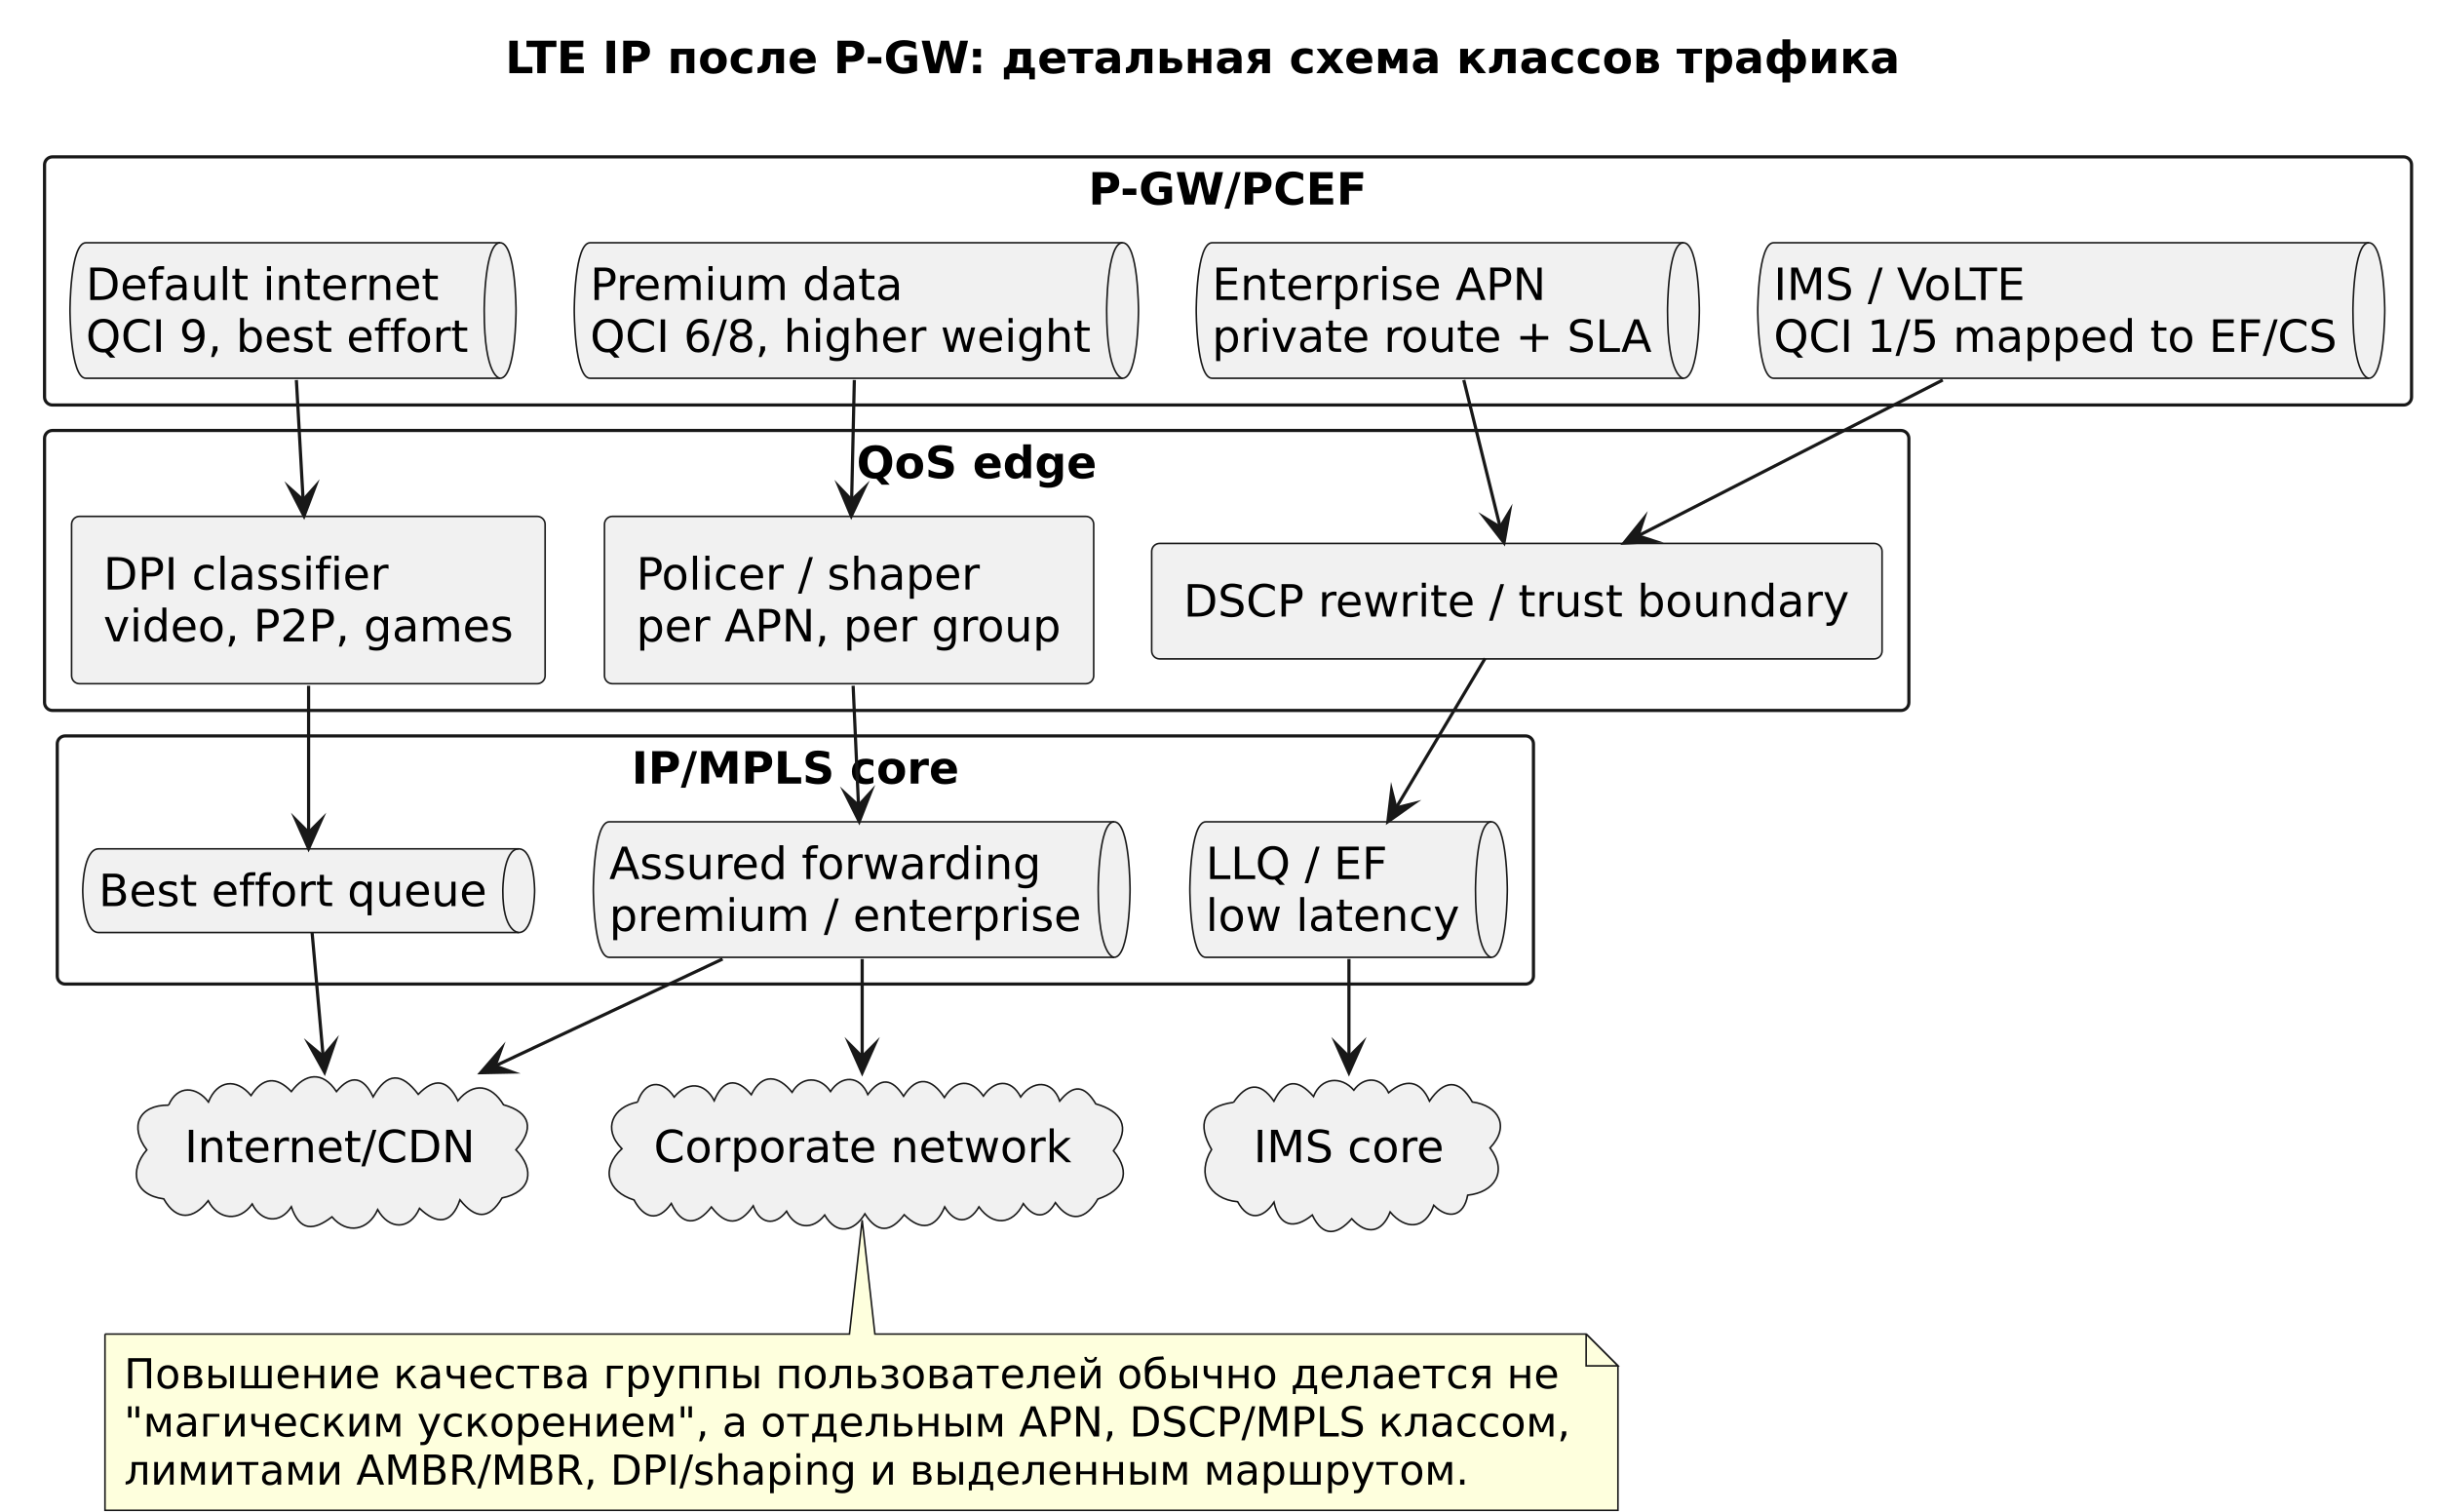
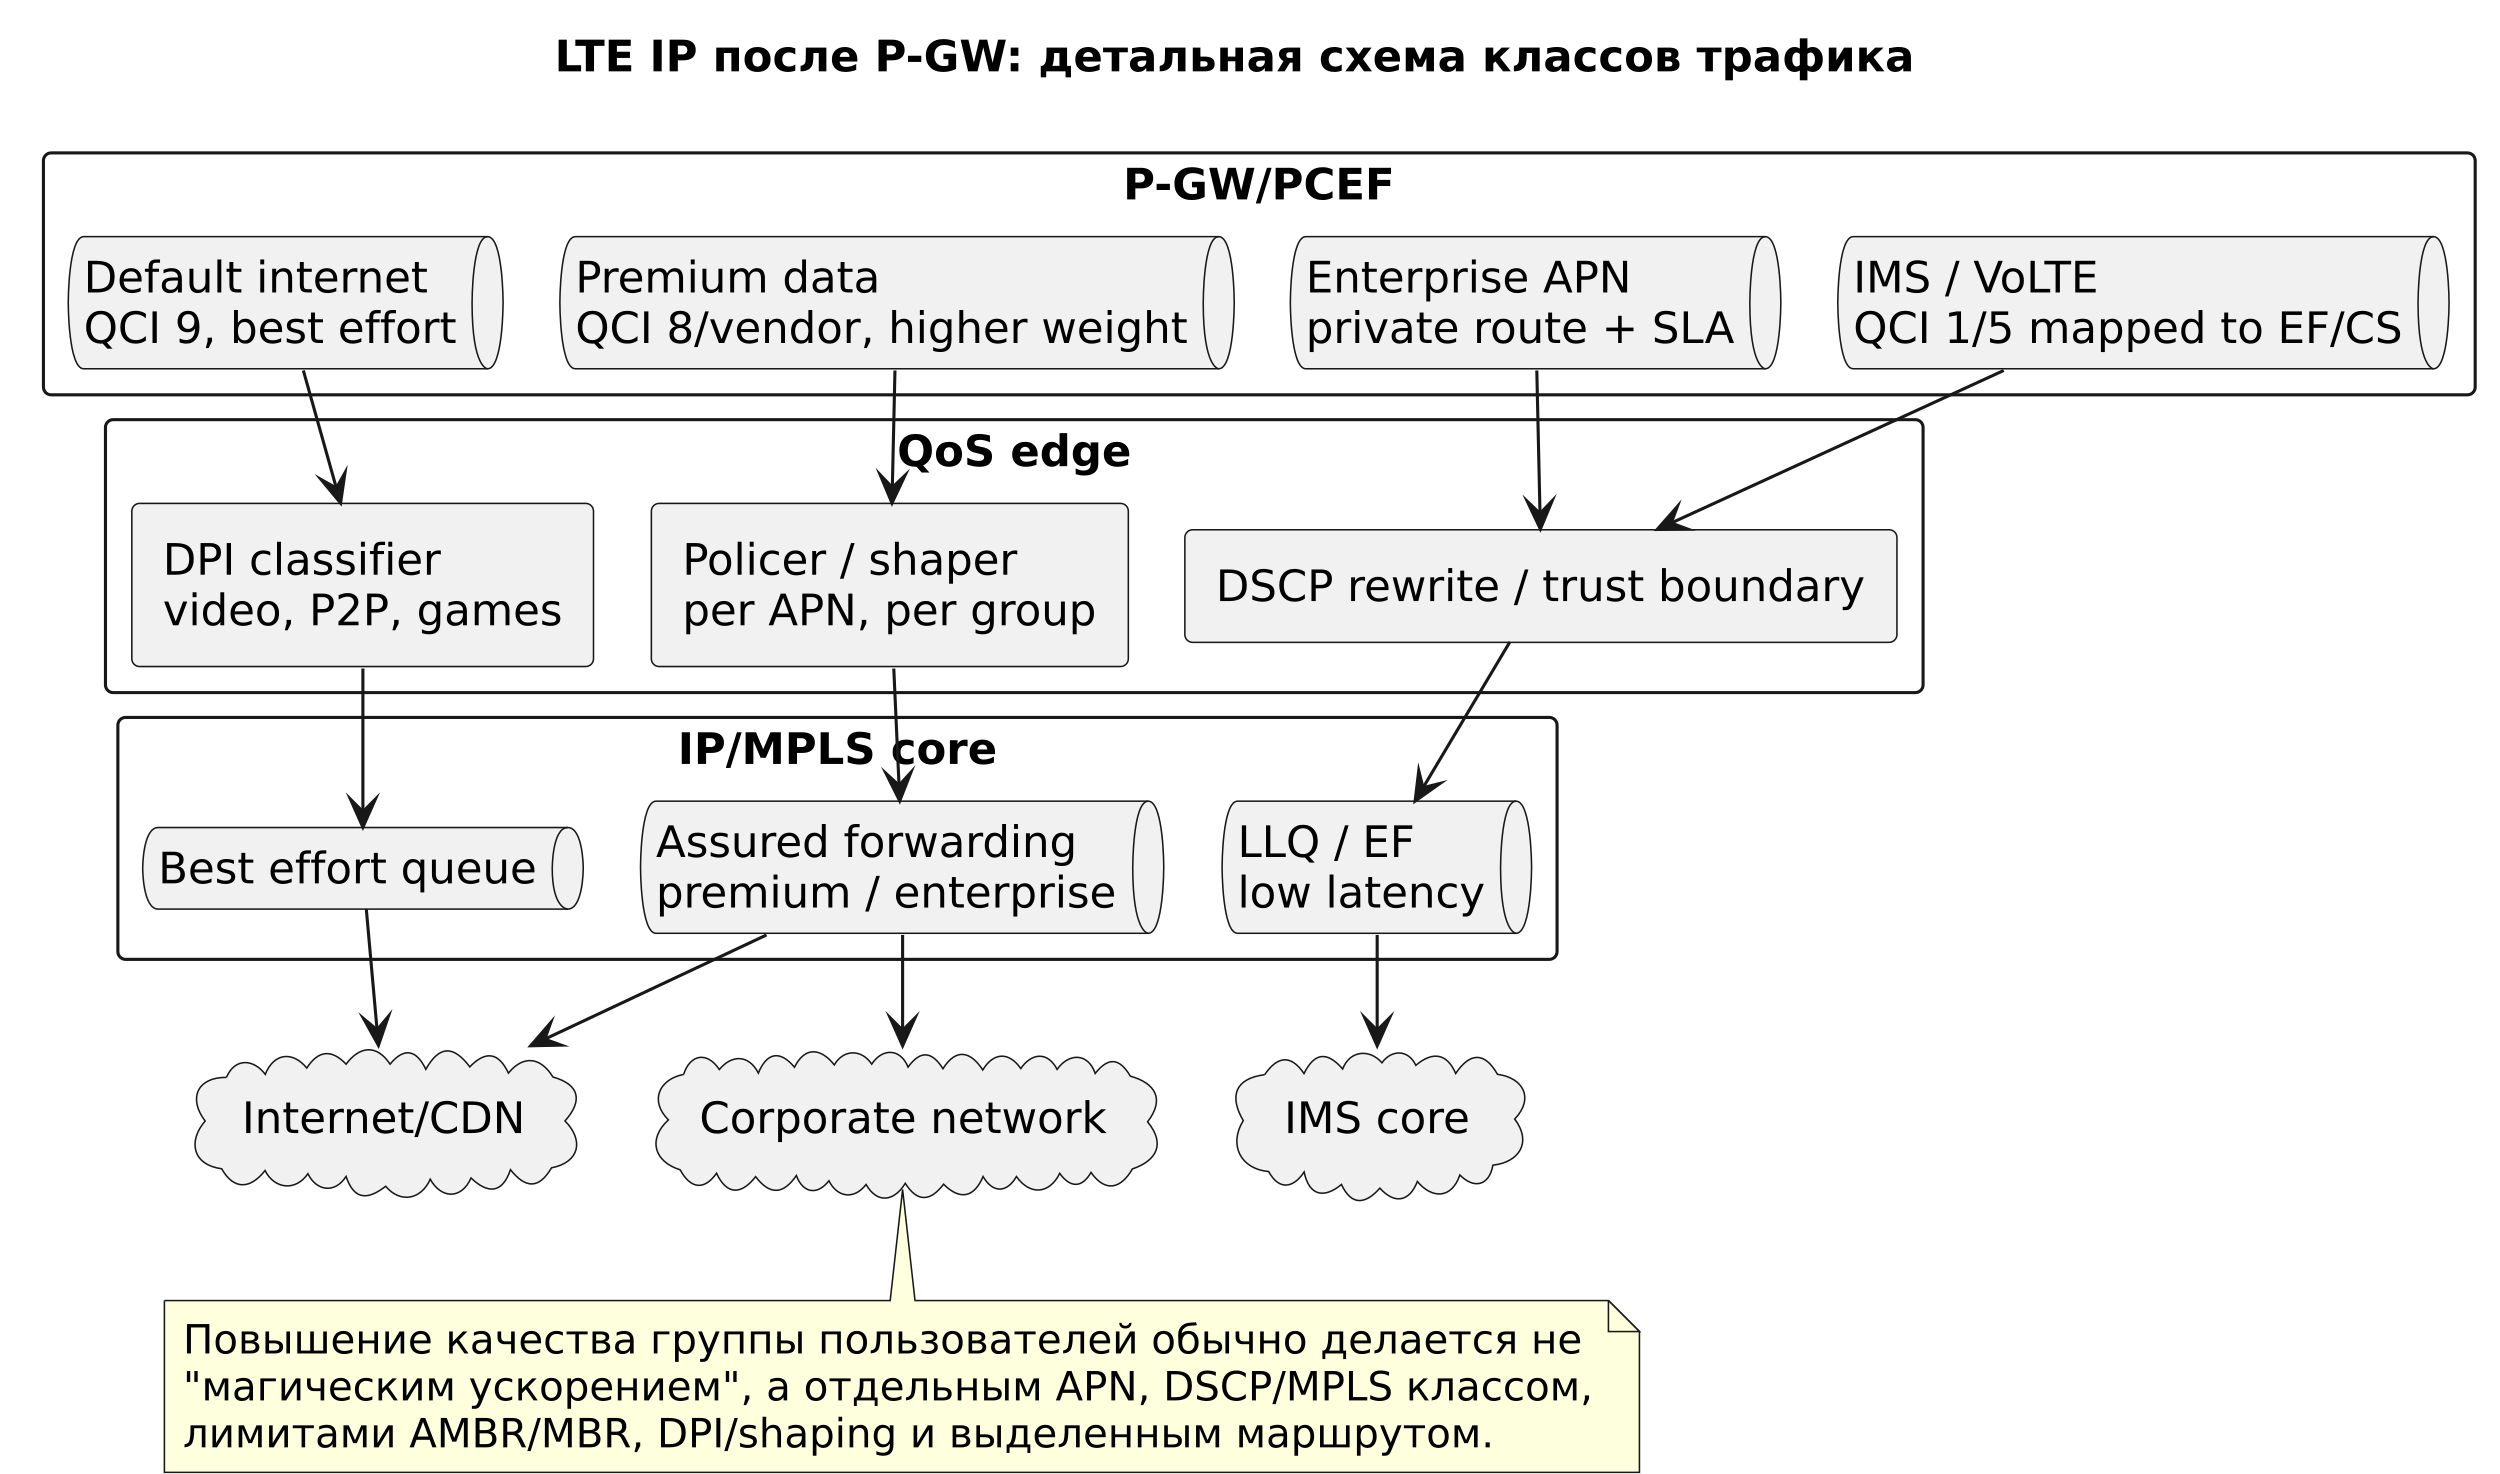
- <svg xmlns="http://www.w3.org/2000/svg" contentStyleType="text/css" data-diagram-type="DESCRIPTION" height="475px" preserveAspectRatio="none" style="width:766px;height:475px;background:#FFFFFF;" version="1.1" viewBox="0 0 766 475" width="766px" zoomAndPan="magnify">
+ <svg xmlns="http://www.w3.org/2000/svg" contentStyleType="text/css" data-diagram-type="DESCRIPTION" height="475px" preserveAspectRatio="none" style="width:806px;height:475px;background:#FFFFFF;" version="1.1" viewBox="0 0 806 475" width="806px" zoomAndPan="magnify">
  <defs />
  <g>
    <g class="title" data-source-line="5">
-       <text fill="#000000" font-family="DejaVu Sans" font-size="14" font-weight="700" lengthAdjust="spacing" textLength="441.369" x="158.815" y="22.995">LTE IP после P-GW: детальная схема классов трафика</text>
+       <text fill="#000000" font-family="DejaVu Sans" font-size="14" font-weight="700" lengthAdjust="spacing" textLength="441.369" x="178.815" y="22.995">LTE IP после P-GW: детальная схема классов трафика</text>
    </g>
    <g class="cluster" data-qualified-name="PGW" data-source-line="7" id="ent0001">
-       <rect fill="none" height="78" rx="2.5" ry="2.5" style="stroke:#181818;stroke-width:1;" width="744" x="14" y="49.297" />
-       <text fill="#000000" font-family="DejaVu Sans" font-size="14" font-weight="700" lengthAdjust="spacing" textLength="87.78" x="342.11" y="64.292">P-GW/PCEF</text>
+       <rect fill="none" height="78" rx="2.5" ry="2.5" style="stroke:#181818;stroke-width:1;" width="784" x="14" y="49.297" />
+       <text fill="#000000" font-family="DejaVu Sans" font-size="14" font-weight="700" lengthAdjust="spacing" textLength="87.78" x="362.11" y="64.292">P-GW/PCEF</text>
    </g>
    <g class="cluster" data-qualified-name="EDGE" data-source-line="13" id="ent0006">
-       <rect fill="none" height="88" rx="2.5" ry="2.5" style="stroke:#181818;stroke-width:1;" width="586" x="14" y="135.297" />
-       <text fill="#000000" font-family="DejaVu Sans" font-size="14" font-weight="700" lengthAdjust="spacing" textLength="75.51" x="269.245" y="150.292">QoS edge</text>
+       <rect fill="none" height="88" rx="2.5" ry="2.5" style="stroke:#181818;stroke-width:1;" width="586" x="34" y="135.297" />
+       <text fill="#000000" font-family="DejaVu Sans" font-size="14" font-weight="700" lengthAdjust="spacing" textLength="75.51" x="289.245" y="150.292">QoS edge</text>
    </g>
    <g class="cluster" data-qualified-name="CORE" data-source-line="18" id="ent0010">
-       <rect fill="none" height="78" rx="2.5" ry="2.5" style="stroke:#181818;stroke-width:1;" width="464" x="18" y="231.297" />
-       <text fill="#000000" font-family="DejaVu Sans" font-size="14" font-weight="700" lengthAdjust="spacing" textLength="102.97" x="198.515" y="246.292">IP/MPLS core</text>
+       <rect fill="none" height="78" rx="2.5" ry="2.5" style="stroke:#181818;stroke-width:1;" width="464" x="38" y="231.297" />
+       <text fill="#000000" font-family="DejaVu Sans" font-size="14" font-weight="700" lengthAdjust="spacing" textLength="102.97" x="218.515" y="246.292">IP/MPLS core</text>
    </g>
    <g class="entity" data-qualified-name="IMSCORE" data-source-line="23" id="ent0014">
-       <path d="M387.729,346.469 C391.76,340.614 396.029,339.707 400.416,346.101 C403.876,339.165 407.917,338.963 412.868,344.627 C415.179,338.609 421.567,338.062 425.541,342.637 C428.646,338.297 434.065,338.315 436.465,343.449 C441.671,339.033 446.399,339.313 449.317,346.077 C453.823,339.408 458.568,338.884 462.784,346.354 C471.065,347.455 474.765,354.027 468.344,360.791 C474.053,368.337 469.7,374.759 461.324,375.652 C460.093,382.331 455.259,383.446 450.664,378.826 C447.979,386.614 441.7,386.56 436.955,380.932 C434.37,387.553 429.551,388.295 424.878,383.059 C420.365,388.147 415.835,389.037 412.484,381.883 C406.756,386.591 402.05,385.49 400.446,377.859 C396.951,383.141 392.364,383.852 389.017,377.712 C379.894,376.898 376.039,369.042 380.821,361.289 C376.251,353.39 378.097,347.748 387.729,346.469" fill="#F1F1F1" style="stroke:#181818;stroke-width:0.5;" />
-       <text fill="#000000" font-family="DejaVu Sans" font-size="14" lengthAdjust="spacing" textLength="60.177" x="394" y="365.292">IMS core</text>
+       <path d="M407.729,346.469 C411.76,340.614 416.029,339.707 420.416,346.101 C423.876,339.165 427.917,338.963 432.868,344.627 C435.179,338.609 441.567,338.062 445.541,342.637 C448.646,338.297 454.065,338.315 456.465,343.449 C461.671,339.033 466.399,339.313 469.317,346.077 C473.823,339.408 478.568,338.884 482.784,346.354 C491.065,347.455 494.765,354.027 488.344,360.791 C494.053,368.337 489.7,374.759 481.324,375.652 C480.093,382.331 475.259,383.446 470.664,378.826 C467.979,386.614 461.7,386.56 456.955,380.932 C454.37,387.553 449.551,388.295 444.878,383.059 C440.365,388.147 435.835,389.037 432.484,381.883 C426.756,386.591 422.05,385.49 420.446,377.859 C416.951,383.141 412.364,383.852 409.017,377.712 C399.894,376.898 396.039,369.042 400.821,361.289 C396.251,353.39 398.097,347.748 407.729,346.469" fill="#F1F1F1" style="stroke:#181818;stroke-width:0.5;" />
+       <text fill="#000000" font-family="DejaVu Sans" font-size="14" lengthAdjust="spacing" textLength="60.177" x="414" y="365.292">IMS core</text>
    </g>
    <g class="entity" data-qualified-name="INTERNET" data-source-line="24" id="ent0015">
-       <path d="M53,347.345 C55.792,340.856 61.829,341.457 65.518,346.36 C68.267,339.509 74.27,338.727 78.908,344.328 C82.59,338.639 86.844,338.119 91.574,343.082 C95.925,337.287 101.403,336.527 105.757,343.077 C110.402,337.45 114.333,338.555 117.277,344.737 C121.714,336.926 126.212,337.005 131.469,343.948 C136.607,338.647 140.723,339.229 143.92,345.957 C148.849,339.943 154.435,340.928 158.268,347.233 C166.987,349.654 167.89,354.989 162.16,361.384 C168.282,367.611 166.978,374.684 157.81,376.516 C153.646,383.597 149.337,383.064 144.579,377.119 C141.914,384.943 137.26,384.921 131.871,379.792 C128.749,386.81 122.243,386.529 118.709,380.199 C115.81,386.723 109.161,388.127 104.339,382.466 C98.66,386.835 94.23,387.115 91.57,379.302 C87.989,384.902 82.044,384.057 79.272,378.418 C75.29,384.143 68.553,383.421 65.441,377.395 C60.852,383.252 55.513,383.926 51.466,376.812 C41.974,375.556 40.584,367.872 46.134,361.41 C40.608,354.168 43.524,347.264 53,347.345" fill="#F1F1F1" style="stroke:#181818;stroke-width:0.5;" />
-       <text fill="#000000" font-family="DejaVu Sans" font-size="14" lengthAdjust="spacing" textLength="91.581" x="58" y="365.292">Internet/CDN</text>
+       <path d="M73,347.345 C75.792,340.856 81.829,341.457 85.518,346.36 C88.267,339.509 94.27,338.727 98.908,344.328 C102.59,338.639 106.844,338.119 111.574,343.082 C115.925,337.287 121.403,336.527 125.757,343.077 C130.402,337.45 134.333,338.555 137.277,344.737 C141.714,336.926 146.212,337.005 151.469,343.948 C156.607,338.647 160.723,339.229 163.92,345.957 C168.849,339.943 174.435,340.928 178.268,347.233 C186.987,349.654 187.89,354.989 182.16,361.384 C188.282,367.611 186.978,374.684 177.81,376.516 C173.646,383.597 169.337,383.064 164.579,377.119 C161.914,384.943 157.26,384.921 151.871,379.792 C148.749,386.81 142.243,386.529 138.709,380.199 C135.81,386.723 129.161,388.127 124.339,382.466 C118.66,386.835 114.23,387.115 111.57,379.302 C107.989,384.902 102.044,384.057 99.272,378.418 C95.29,384.143 88.553,383.421 85.441,377.395 C80.852,383.252 75.513,383.926 71.466,376.812 C61.974,375.556 60.584,367.872 66.134,361.41 C60.608,354.168 63.524,347.264 73,347.345" fill="#F1F1F1" style="stroke:#181818;stroke-width:0.5;" />
+       <text fill="#000000" font-family="DejaVu Sans" font-size="14" lengthAdjust="spacing" textLength="91.581" x="78" y="365.292">Internet/CDN</text>
    </g>
    <g class="entity" data-qualified-name="VPN" data-source-line="25" id="ent0016">
-       <path d="M200.396,346.391 C202.566,339.74 208.026,338.987 211.916,344.801 C215.968,339.917 221.43,339.988 224.494,345.947 C227.21,339.324 231.445,338.445 236.143,344.061 C239.623,337.106 244.773,338.022 248.971,343.309 C252.004,338.15 257.809,338.242 261.047,343.061 C264.46,337.848 270.278,337.909 272.77,344.014 C276.836,338.43 280.462,338.967 284.009,344.538 C288.303,337.744 292.954,338.986 296.842,344.946 C300.302,339.253 305.233,338.962 309.106,344.495 C312.485,339.527 317.692,338.8 320.817,344.767 C324.485,339.546 330.702,339.22 333.097,346.063 C337.477,340.62 340.932,341.116 344.429,346.95 C352.438,349.195 355.651,354.286 349.98,361.685 C355.846,368.775 352.952,374.206 345.082,376.864 C341.454,383.177 336.469,384.671 331.736,378 C328.751,383.237 324.944,382.891 321.659,378.307 C318.284,385.084 312.023,385.432 307.705,379.329 C304.541,384.719 300.109,384.702 296.941,379.333 C294.042,386.197 289.453,387.025 284.212,381.799 C279.969,387.371 275.83,387.743 271.855,381.518 C268.432,387.162 262.999,388.377 259.217,381.893 C255.396,386.814 250.019,386.195 247.238,380.698 C243.449,385.56 238.849,384.639 236.753,379.007 C232.475,385.204 228.212,385.377 223.608,379.358 C219.112,385.182 214.373,385.49 211.01,378.264 C206.777,384.241 202.405,382.928 199.289,377.15 C190.842,374.511 188.747,367.275 195.485,361.048 C189.274,354.83 192.577,347.909 200.396,346.391" fill="#F1F1F1" style="stroke:#181818;stroke-width:0.5;" />
-       <text fill="#000000" font-family="DejaVu Sans" font-size="14" lengthAdjust="spacing" textLength="131.291" x="205.5" y="365.292">Corporate network</text>
+       <path d="M220.396,346.391 C222.566,339.74 228.026,338.987 231.916,344.801 C235.968,339.917 241.43,339.988 244.494,345.947 C247.21,339.324 251.445,338.445 256.143,344.061 C259.623,337.106 264.773,338.022 268.971,343.309 C272.004,338.15 277.809,338.242 281.047,343.061 C284.46,337.848 290.278,337.909 292.77,344.014 C296.836,338.43 300.462,338.967 304.009,344.538 C308.303,337.744 312.954,338.986 316.842,344.946 C320.302,339.253 325.233,338.962 329.106,344.495 C332.485,339.527 337.692,338.8 340.817,344.767 C344.485,339.546 350.702,339.22 353.097,346.063 C357.477,340.62 360.932,341.116 364.429,346.95 C372.438,349.195 375.651,354.286 369.98,361.685 C375.846,368.775 372.952,374.206 365.082,376.864 C361.454,383.177 356.469,384.671 351.736,378 C348.751,383.237 344.944,382.891 341.659,378.307 C338.284,385.084 332.023,385.432 327.705,379.329 C324.541,384.719 320.109,384.702 316.941,379.333 C314.042,386.197 309.453,387.025 304.212,381.799 C299.969,387.371 295.83,387.743 291.855,381.518 C288.432,387.162 282.999,388.377 279.217,381.893 C275.396,386.814 270.019,386.195 267.238,380.698 C263.449,385.56 258.849,384.639 256.753,379.007 C252.475,385.204 248.212,385.377 243.608,379.358 C239.112,385.182 234.373,385.49 231.01,378.264 C226.777,384.241 222.405,382.928 219.289,377.15 C210.842,374.511 208.747,367.275 215.485,361.048 C209.274,354.83 212.577,347.909 220.396,346.391" fill="#F1F1F1" style="stroke:#181818;stroke-width:0.5;" />
+       <text fill="#000000" font-family="DejaVu Sans" font-size="14" lengthAdjust="spacing" textLength="131.291" x="225.5" y="365.292">Corporate network</text>
    </g>
    <g class="entity" data-qualified-name="GMN28" data-source-line="40" id="ent0029">
-       <path d="M33,419.297 L33,474.695 A0,0 0 0 0 33,474.695 L508.556,474.695 A0,0 0 0 0 508.556,474.695 L508.556,429.297 L498.556,419.297 L275,419.297 L271,383.498 L267,419.297 L33,419.297 A0,0 0 0 0 33,419.297" fill="#FEFFDD" style="stroke:#181818;stroke-width:0.5;" />
-       <path d="M498.556,419.297 L498.556,429.297 L508.556,429.297 L498.556,419.297" fill="#FEFFDD" style="stroke:#181818;stroke-width:0.5;" />
-       <text fill="#000000" font-family="DejaVu Sans" font-size="13" lengthAdjust="spacing" textLength="451.084" x="39" y="436.364">Повышение качества группы пользователей обычно делается не</text>
-       <text fill="#000000" font-family="DejaVu Sans" font-size="13" lengthAdjust="spacing" textLength="454.556" x="39" y="451.497">"магическим ускорением", а отдельным APN, DSCP/MPLS классом,</text>
-       <text fill="#000000" font-family="DejaVu Sans" font-size="13" lengthAdjust="spacing" textLength="422.678" x="39" y="466.629">лимитами AMBR/MBR, DPI/shaping и выделенным маршрутом.</text>
+       <path d="M53,419.297 L53,474.695 A0,0 0 0 0 53,474.695 L528.556,474.695 A0,0 0 0 0 528.556,474.695 L528.556,429.297 L518.556,419.297 L295,419.297 L291,383.498 L287,419.297 L53,419.297 A0,0 0 0 0 53,419.297" fill="#FEFFDD" style="stroke:#181818;stroke-width:0.5;" />
+       <path d="M518.556,419.297 L518.556,429.297 L528.556,429.297 L518.556,419.297" fill="#FEFFDD" style="stroke:#181818;stroke-width:0.5;" />
+       <text fill="#000000" font-family="DejaVu Sans" font-size="13" lengthAdjust="spacing" textLength="451.084" x="59" y="436.364">Повышение качества группы пользователей обычно делается не</text>
+       <text fill="#000000" font-family="DejaVu Sans" font-size="13" lengthAdjust="spacing" textLength="454.556" x="59" y="451.497">"магическим ускорением", а отдельным APN, DSCP/MPLS классом,</text>
+       <text fill="#000000" font-family="DejaVu Sans" font-size="13" lengthAdjust="spacing" textLength="422.678" x="59" y="466.629">лимитами AMBR/MBR, DPI/shaping и выделенным маршрутом.</text>
    </g>
    <g class="entity" data-qualified-name="PGW.IMS" data-source-line="8" id="ent0002">
-       <path d="M557.5,76.297 L744.578,76.297 C749.578,76.297 749.578,97.594 749.578,97.594 C749.578,97.594 749.578,118.891 744.578,118.891 L557.5,118.891 C552.5,118.891 552.5,97.594 552.5,97.594 C552.5,97.594 552.5,76.297 557.5,76.297" fill="#F1F1F1" style="stroke:#181818;stroke-width:0.5;" />
-       <path d="M744.578,76.297 C739.578,76.297 739.578,97.594 739.578,97.594 C739.578,118.891 744.578,118.891 744.578,118.891" fill="none" style="stroke:#181818;stroke-width:0.5;" />
-       <text fill="#000000" font-family="DejaVu Sans" font-size="14" lengthAdjust="spacing" textLength="82.052" x="557.5" y="94.292">IMS / VoLTE</text>
-       <text fill="#000000" font-family="DejaVu Sans" font-size="14" lengthAdjust="spacing" textLength="177.078" x="557.5" y="110.589">QCI 1/5 mapped to EF/CS</text>
+       <path d="M597.5,76.297 L784.578,76.297 C789.578,76.297 789.578,97.594 789.578,97.594 C789.578,97.594 789.578,118.891 784.578,118.891 L597.5,118.891 C592.5,118.891 592.5,97.594 592.5,97.594 C592.5,97.594 592.5,76.297 597.5,76.297" fill="#F1F1F1" style="stroke:#181818;stroke-width:0.5;" />
+       <path d="M784.578,76.297 C779.578,76.297 779.578,97.594 779.578,97.594 C779.578,118.891 784.578,118.891 784.578,118.891" fill="none" style="stroke:#181818;stroke-width:0.5;" />
+       <text fill="#000000" font-family="DejaVu Sans" font-size="14" lengthAdjust="spacing" textLength="82.052" x="597.5" y="94.292">IMS / VoLTE</text>
+       <text fill="#000000" font-family="DejaVu Sans" font-size="14" lengthAdjust="spacing" textLength="177.078" x="597.5" y="110.589">QCI 1/5 mapped to EF/CS</text>
    </g>
    <g class="entity" data-qualified-name="PGW.PREM" data-source-line="9" id="ent0003">
-       <path d="M185.5,76.297 L352.85,76.297 C357.85,76.297 357.85,97.594 357.85,97.594 C357.85,97.594 357.85,118.891 352.85,118.891 L185.5,118.891 C180.5,118.891 180.5,97.594 180.5,97.594 C180.5,97.594 180.5,76.297 185.5,76.297" fill="#F1F1F1" style="stroke:#181818;stroke-width:0.5;" />
-       <path d="M352.85,76.297 C347.85,76.297 347.85,97.594 347.85,97.594 C347.85,118.891 352.85,118.891 352.85,118.891" fill="none" style="stroke:#181818;stroke-width:0.5;" />
+       <path d="M185.5,76.297 L392.922,76.297 C397.922,76.297 397.922,97.594 397.922,97.594 C397.922,97.594 397.922,118.891 392.922,118.891 L185.5,118.891 C180.5,118.891 180.5,97.594 180.5,97.594 C180.5,97.594 180.5,76.297 185.5,76.297" fill="#F1F1F1" style="stroke:#181818;stroke-width:0.5;" />
+       <path d="M392.922,76.297 C387.922,76.297 387.922,97.594 387.922,97.594 C387.922,118.891 392.922,118.891 392.922,118.891" fill="none" style="stroke:#181818;stroke-width:0.5;" />
      <text fill="#000000" font-family="DejaVu Sans" font-size="14" lengthAdjust="spacing" textLength="98.834" x="185.5" y="94.292">Premium data</text>
-       <text fill="#000000" font-family="DejaVu Sans" font-size="14" lengthAdjust="spacing" textLength="157.35" x="185.5" y="110.589">QCI 6/8, higher weight</text>
+       <text fill="#000000" font-family="DejaVu Sans" font-size="14" lengthAdjust="spacing" textLength="197.422" x="185.5" y="110.589">QCI 8/vendor, higher weight</text>
    </g>
    <g class="entity" data-qualified-name="PGW.BE" data-source-line="10" id="ent0004">
      <path d="M27,76.297 L157.196,76.297 C162.196,76.297 162.196,97.594 162.196,97.594 C162.196,97.594 162.196,118.891 157.196,118.891 L27,118.891 C22,118.891 22,97.594 22,97.594 C22,97.594 22,76.297 27,76.297" fill="#F1F1F1" style="stroke:#181818;stroke-width:0.5;" />
      <path d="M157.196,76.297 C152.196,76.297 152.196,97.594 152.196,97.594 C152.196,118.891 157.196,118.891 157.196,118.891" fill="none" style="stroke:#181818;stroke-width:0.5;" />
      <text fill="#000000" font-family="DejaVu Sans" font-size="14" lengthAdjust="spacing" textLength="111.2" x="27" y="94.292">Default internet</text>
      <text fill="#000000" font-family="DejaVu Sans" font-size="14" lengthAdjust="spacing" textLength="120.196" x="27" y="110.589">QCI 9, best effort</text>
    </g>
    <g class="entity" data-qualified-name="PGW.CORP" data-source-line="11" id="ent0005">
-       <path d="M381,76.297 L529.141,76.297 C534.141,76.297 534.141,97.594 534.141,97.594 C534.141,97.594 534.141,118.891 529.141,118.891 L381,118.891 C376,118.891 376,97.594 376,97.594 C376,97.594 376,76.297 381,76.297" fill="#F1F1F1" style="stroke:#181818;stroke-width:0.5;" />
-       <path d="M529.141,76.297 C524.141,76.297 524.141,97.594 524.141,97.594 C524.141,118.891 529.141,118.891 529.141,118.891" fill="none" style="stroke:#181818;stroke-width:0.5;" />
-       <text fill="#000000" font-family="DejaVu Sans" font-size="14" lengthAdjust="spacing" textLength="104.959" x="381" y="94.292">Enterprise APN</text>
-       <text fill="#000000" font-family="DejaVu Sans" font-size="14" lengthAdjust="spacing" textLength="138.141" x="381" y="110.589">private route + SLA</text>
+       <path d="M421,76.297 L569.141,76.297 C574.141,76.297 574.141,97.594 574.141,97.594 C574.141,97.594 574.141,118.891 569.141,118.891 L421,118.891 C416,118.891 416,97.594 416,97.594 C416,97.594 416,76.297 421,76.297" fill="#F1F1F1" style="stroke:#181818;stroke-width:0.5;" />
+       <path d="M569.141,76.297 C564.141,76.297 564.141,97.594 564.141,97.594 C564.141,118.891 569.141,118.891 569.141,118.891" fill="none" style="stroke:#181818;stroke-width:0.5;" />
+       <text fill="#000000" font-family="DejaVu Sans" font-size="14" lengthAdjust="spacing" textLength="104.959" x="421" y="94.292">Enterprise APN</text>
+       <text fill="#000000" font-family="DejaVu Sans" font-size="14" lengthAdjust="spacing" textLength="138.141" x="421" y="110.589">private route + SLA</text>
    </g>
    <g class="entity" data-qualified-name="EDGE.DSCP" data-source-line="14" id="ent0007">
-       <rect fill="#F1F1F1" height="36.297" rx="2.5" ry="2.5" style="stroke:#181818;stroke-width:0.5;" width="229.576" x="362" y="170.797" />
-       <text fill="#000000" font-family="DejaVu Sans" font-size="14" lengthAdjust="spacing" textLength="209.576" x="372" y="193.792">DSCP rewrite / trust boundary</text>
+       <rect fill="#F1F1F1" height="36.297" rx="2.5" ry="2.5" style="stroke:#181818;stroke-width:0.5;" width="229.576" x="382" y="170.797" />
+       <text fill="#000000" font-family="DejaVu Sans" font-size="14" lengthAdjust="spacing" textLength="209.576" x="392" y="193.792">DSCP rewrite / trust boundary</text>
    </g>
    <g class="entity" data-qualified-name="EDGE.SHP" data-source-line="15" id="ent0008">
-       <rect fill="#F1F1F1" height="52.594" rx="2.5" ry="2.5" style="stroke:#181818;stroke-width:0.5;" width="153.773" x="190" y="162.297" />
-       <text fill="#000000" font-family="DejaVu Sans" font-size="14" lengthAdjust="spacing" textLength="108.473" x="200" y="185.292">Policer / shaper</text>
-       <text fill="#000000" font-family="DejaVu Sans" font-size="14" lengthAdjust="spacing" textLength="133.773" x="200" y="201.589">per APN, per group</text>
+       <rect fill="#F1F1F1" height="52.594" rx="2.5" ry="2.5" style="stroke:#181818;stroke-width:0.5;" width="153.773" x="210" y="162.297" />
+       <text fill="#000000" font-family="DejaVu Sans" font-size="14" lengthAdjust="spacing" textLength="108.473" x="220" y="185.292">Policer / shaper</text>
+       <text fill="#000000" font-family="DejaVu Sans" font-size="14" lengthAdjust="spacing" textLength="133.773" x="220" y="201.589">per APN, per group</text>
    </g>
    <g class="entity" data-qualified-name="EDGE.DPI" data-source-line="16" id="ent0009">
-       <rect fill="#F1F1F1" height="52.594" rx="2.5" ry="2.5" style="stroke:#181818;stroke-width:0.5;" width="148.844" x="22.5" y="162.297" />
-       <text fill="#000000" font-family="DejaVu Sans" font-size="14" lengthAdjust="spacing" textLength="89.633" x="32.5" y="185.292">DPI classifier</text>
-       <text fill="#000000" font-family="DejaVu Sans" font-size="14" lengthAdjust="spacing" textLength="128.844" x="32.5" y="201.589">video, P2P, games</text>
+       <rect fill="#F1F1F1" height="52.594" rx="2.5" ry="2.5" style="stroke:#181818;stroke-width:0.5;" width="148.844" x="42.5" y="162.297" />
+       <text fill="#000000" font-family="DejaVu Sans" font-size="14" lengthAdjust="spacing" textLength="89.633" x="52.5" y="185.292">DPI classifier</text>
+       <text fill="#000000" font-family="DejaVu Sans" font-size="14" lengthAdjust="spacing" textLength="128.844" x="52.5" y="201.589">video, P2P, games</text>
    </g>
    <g class="entity" data-qualified-name="CORE.LLQ" data-source-line="19" id="ent0011">
-       <path d="M379,258.297 L468.782,258.297 C473.782,258.297 473.782,279.594 473.782,279.594 C473.782,279.594 473.782,300.891 468.782,300.891 L379,300.891 C374,300.891 374,279.594 374,279.594 C374,279.594 374,258.297 379,258.297" fill="#F1F1F1" style="stroke:#181818;stroke-width:0.5;" />
-       <path d="M468.782,258.297 C463.782,258.297 463.782,279.594 463.782,279.594 C463.782,300.891 468.782,300.891 468.782,300.891" fill="none" style="stroke:#181818;stroke-width:0.5;" />
-       <text fill="#000000" font-family="DejaVu Sans" font-size="14" lengthAdjust="spacing" textLength="57.135" x="379" y="276.292">LLQ / EF</text>
-       <text fill="#000000" font-family="DejaVu Sans" font-size="14" lengthAdjust="spacing" textLength="79.782" x="379" y="292.589">low latency</text>
+       <path d="M399,258.297 L488.782,258.297 C493.782,258.297 493.782,279.594 493.782,279.594 C493.782,279.594 493.782,300.891 488.782,300.891 L399,300.891 C394,300.891 394,279.594 394,279.594 C394,279.594 394,258.297 399,258.297" fill="#F1F1F1" style="stroke:#181818;stroke-width:0.5;" />
+       <path d="M488.782,258.297 C483.782,258.297 483.782,279.594 483.782,279.594 C483.782,300.891 488.782,300.891 488.782,300.891" fill="none" style="stroke:#181818;stroke-width:0.5;" />
+       <text fill="#000000" font-family="DejaVu Sans" font-size="14" lengthAdjust="spacing" textLength="57.135" x="399" y="276.292">LLQ / EF</text>
+       <text fill="#000000" font-family="DejaVu Sans" font-size="14" lengthAdjust="spacing" textLength="79.782" x="399" y="292.589">low latency</text>
    </g>
    <g class="entity" data-qualified-name="CORE.AF" data-source-line="20" id="ent0012">
-       <path d="M191.5,258.297 L350.195,258.297 C355.195,258.297 355.195,279.594 355.195,279.594 C355.195,279.594 355.195,300.891 350.195,300.891 L191.5,300.891 C186.5,300.891 186.5,279.594 186.5,279.594 C186.5,279.594 186.5,258.297 191.5,258.297" fill="#F1F1F1" style="stroke:#181818;stroke-width:0.5;" />
-       <path d="M350.195,258.297 C345.195,258.297 345.195,279.594 345.195,279.594 C345.195,300.891 350.195,300.891 350.195,300.891" fill="none" style="stroke:#181818;stroke-width:0.5;" />
-       <text fill="#000000" font-family="DejaVu Sans" font-size="14" lengthAdjust="spacing" textLength="136.315" x="191.5" y="276.292">Assured forwarding</text>
-       <text fill="#000000" font-family="DejaVu Sans" font-size="14" lengthAdjust="spacing" textLength="148.695" x="191.5" y="292.589">premium / enterprise</text>
+       <path d="M211.5,258.297 L370.195,258.297 C375.195,258.297 375.195,279.594 375.195,279.594 C375.195,279.594 375.195,300.891 370.195,300.891 L211.5,300.891 C206.5,300.891 206.5,279.594 206.5,279.594 C206.5,279.594 206.5,258.297 211.5,258.297" fill="#F1F1F1" style="stroke:#181818;stroke-width:0.5;" />
+       <path d="M370.195,258.297 C365.195,258.297 365.195,279.594 365.195,279.594 C365.195,300.891 370.195,300.891 370.195,300.891" fill="none" style="stroke:#181818;stroke-width:0.5;" />
+       <text fill="#000000" font-family="DejaVu Sans" font-size="14" lengthAdjust="spacing" textLength="136.315" x="211.5" y="276.292">Assured forwarding</text>
+       <text fill="#000000" font-family="DejaVu Sans" font-size="14" lengthAdjust="spacing" textLength="148.695" x="211.5" y="292.589">premium / enterprise</text>
    </g>
    <g class="entity" data-qualified-name="CORE.BEQ" data-source-line="21" id="ent0013">
-       <path d="M31,266.797 L163.042,266.797 C168.042,266.797 168.042,279.945 168.042,279.945 C168.042,279.945 168.042,293.094 163.042,293.094 L31,293.094 C26,293.094 26,279.945 26,279.945 C26,279.945 26,266.797 31,266.797" fill="#F1F1F1" style="stroke:#181818;stroke-width:0.5;" />
-       <path d="M163.042,266.797 C158.042,266.797 158.042,279.945 158.042,279.945 C158.042,293.094 163.042,293.094 163.042,293.094" fill="none" style="stroke:#181818;stroke-width:0.5;" />
-       <text fill="#000000" font-family="DejaVu Sans" font-size="14" lengthAdjust="spacing" textLength="122.042" x="31" y="284.792">Best effort queue</text>
+       <path d="M51,266.797 L183.042,266.797 C188.042,266.797 188.042,279.945 188.042,279.945 C188.042,279.945 188.042,293.094 183.042,293.094 L51,293.094 C46,293.094 46,279.945 46,279.945 C46,279.945 46,266.797 51,266.797" fill="#F1F1F1" style="stroke:#181818;stroke-width:0.5;" />
+       <path d="M183.042,266.797 C178.042,266.797 178.042,279.945 178.042,279.945 C178.042,293.094 183.042,293.094 183.042,293.094" fill="none" style="stroke:#181818;stroke-width:0.5;" />
+       <text fill="#000000" font-family="DejaVu Sans" font-size="14" lengthAdjust="spacing" textLength="122.042" x="51" y="284.792">Best effort queue</text>
    </g>
    <g class="link" data-entity-1="ent0002" data-entity-2="ent0007" data-link-type="dependency" id="lnk17">
-       <polygon fill="#181818" points="510.42,170.703,520.254,170.165,514.872,168.426,516.611,163.043,510.42,170.703" style="stroke:#181818;stroke-width:1;stroke-linejoin:miter;stroke-miterlimit:10;" />
-       <path d="M610.644,119.439 C580.224,134.998 543.456,153.805 514.872,168.426" fill="none" style="stroke:#181818;stroke-width:1;" />
+       <polygon fill="#181818" points="534.262,170.703,544.11,170.585,538.806,168.618,540.774,163.314,534.262,170.703" style="stroke:#181818;stroke-width:1;stroke-linejoin:miter;stroke-miterlimit:10;" />
+       <path d="M646.005,119.439 C612.089,134.998 570.676,153.997 538.806,168.618" fill="none" style="stroke:#181818;stroke-width:1;" />
    </g>
    <g class="link" data-entity-1="ent0007" data-entity-2="ent0011" data-link-type="dependency" id="lnk18">
-       <polygon fill="#181818" points="436.234,258.253,444.276,252.567,438.792,253.957,437.402,248.473,436.234,258.253" style="stroke:#181818;stroke-width:1;stroke-linejoin:miter;stroke-miterlimit:10;" />
-       <path d="M466.781,206.957 C458.058,221.606 448.05,238.411 438.792,253.957" fill="none" style="stroke:#181818;stroke-width:1;" />
+       <polygon fill="#181818" points="456.234,258.253,464.276,252.567,458.792,253.957,457.402,248.473,456.234,258.253" style="stroke:#181818;stroke-width:1;stroke-linejoin:miter;stroke-miterlimit:10;" />
+       <path d="M486.781,206.957 C478.058,221.606 468.05,238.411 458.792,253.957" fill="none" style="stroke:#181818;stroke-width:1;" />
    </g>
    <g class="link" data-entity-1="ent0011" data-entity-2="ent0014" data-link-type="dependency" id="lnk19">
-       <polygon fill="#181818" points="424,337.159,428,328.159,424,332.159,420,328.159,424,337.159" style="stroke:#181818;stroke-width:1;stroke-linejoin:miter;stroke-miterlimit:10;" />
-       <path d="M424,301.422 C424,312.415 424,320.946 424,332.159" fill="none" style="stroke:#181818;stroke-width:1;" />
+       <polygon fill="#181818" points="444,337.159,448,328.159,444,332.159,440,328.159,444,337.159" style="stroke:#181818;stroke-width:1;stroke-linejoin:miter;stroke-miterlimit:10;" />
+       <path d="M444,301.422 C444,312.415 444,320.946 444,332.159" fill="none" style="stroke:#181818;stroke-width:1;" />
    </g>
    <g class="link" data-entity-1="ent0003" data-entity-2="ent0008" data-link-type="dependency" id="lnk20">
-       <polygon fill="#181818" points="267.576,162.174,271.777,153.266,267.688,157.175,263.779,153.086,267.576,162.174" style="stroke:#181818;stroke-width:1;stroke-linejoin:miter;stroke-miterlimit:10;" />
-       <path d="M268.536,119.439 C268.25,132.174 267.993,143.611 267.688,157.175" fill="none" style="stroke:#181818;stroke-width:1;" />
+       <polygon fill="#181818" points="287.576,162.174,291.777,153.266,287.688,157.175,283.779,153.086,287.576,162.174" style="stroke:#181818;stroke-width:1;stroke-linejoin:miter;stroke-miterlimit:10;" />
+       <path d="M288.536,119.439 C288.25,132.174 287.993,143.611 287.688,157.175" fill="none" style="stroke:#181818;stroke-width:1;" />
    </g>
    <g class="link" data-entity-1="ent0008" data-entity-2="ent0012" data-link-type="dependency" id="lnk21">
-       <polygon fill="#181818" points="270.074,258.19,273.666,249.019,269.849,253.195,265.674,249.379,270.074,258.19" style="stroke:#181818;stroke-width:1;stroke-linejoin:miter;stroke-miterlimit:10;" />
-       <path d="M268.157,215.539 C268.766,229.093 269.278,240.492 269.849,253.195" fill="none" style="stroke:#181818;stroke-width:1;" />
+       <polygon fill="#181818" points="290.074,258.19,293.666,249.019,289.849,253.195,285.674,249.379,290.074,258.19" style="stroke:#181818;stroke-width:1;stroke-linejoin:miter;stroke-miterlimit:10;" />
+       <path d="M288.157,215.539 C288.766,229.093 289.278,240.492 289.849,253.195" fill="none" style="stroke:#181818;stroke-width:1;" />
    </g>
    <g class="link" data-entity-1="ent0012" data-entity-2="ent0015" data-link-type="dependency" id="lnk22">
-       <polygon fill="#181818" points="151.095,337.159,160.942,336.951,155.62,335.032,157.539,329.711,151.095,337.159" style="stroke:#181818;stroke-width:1;stroke-linejoin:miter;stroke-miterlimit:10;" />
-       <path d="M227.123,301.422 C203.736,312.415 179.476,323.819 155.62,335.032" fill="none" style="stroke:#181818;stroke-width:1;" />
+       <polygon fill="#181818" points="171.095,337.159,180.942,336.951,175.62,335.032,177.539,329.711,171.095,337.159" style="stroke:#181818;stroke-width:1;stroke-linejoin:miter;stroke-miterlimit:10;" />
+       <path d="M247.123,301.422 C223.736,312.415 199.476,323.819 175.62,335.032" fill="none" style="stroke:#181818;stroke-width:1;" />
    </g>
    <g class="link" data-entity-1="ent0004" data-entity-2="ent0009" data-link-type="dependency" id="lnk23">
-       <polygon fill="#181818" points="95.561,162.174,99.049,152.964,95.28,157.182,91.062,153.412,95.561,162.174" style="stroke:#181818;stroke-width:1;stroke-linejoin:miter;stroke-miterlimit:10;" />
-       <path d="M93.16,119.439 C93.875,132.174 94.518,143.618 95.28,157.182" fill="none" style="stroke:#181818;stroke-width:1;" />
+       <polygon fill="#181818" points="109.802,162.174,111.22,152.427,108.45,157.36,103.518,154.591,109.802,162.174" style="stroke:#181818;stroke-width:1;stroke-linejoin:miter;stroke-miterlimit:10;" />
+       <path d="M97.798,119.439 C101.376,132.174 104.64,143.796 108.45,157.36" fill="none" style="stroke:#181818;stroke-width:1;" />
    </g>
    <g class="link" data-entity-1="ent0009" data-entity-2="ent0013" data-link-type="dependency" id="lnk24">
-       <polygon fill="#181818" points="97,266.684,101,257.684,97,261.684,93,257.684,97,266.684" style="stroke:#181818;stroke-width:1;stroke-linejoin:miter;stroke-miterlimit:10;" />
-       <path d="M97,215.539 C97,232.378 97,248.603 97,261.684" fill="none" style="stroke:#181818;stroke-width:1;" />
+       <polygon fill="#181818" points="117,266.684,121,257.684,117,261.684,113,257.684,117,266.684" style="stroke:#181818;stroke-width:1;stroke-linejoin:miter;stroke-miterlimit:10;" />
+       <path d="M117,215.539 C117,232.378 117,248.603 117,261.684" fill="none" style="stroke:#181818;stroke-width:1;" />
    </g>
    <g class="link" data-entity-1="ent0013" data-entity-2="ent0015" data-link-type="dependency" id="lnk25">
-       <polygon fill="#181818" points="102.013,337.012,105.198,327.692,101.569,332.032,97.229,328.403,102.013,337.012" style="stroke:#181818;stroke-width:1;stroke-linejoin:miter;stroke-miterlimit:10;" />
-       <path d="M98.094,293.062 C99.14,304.791 100.297,317.771 101.569,332.032" fill="none" style="stroke:#181818;stroke-width:1;" />
+       <polygon fill="#181818" points="122.013,337.012,125.198,327.692,121.569,332.032,117.229,328.403,122.013,337.012" style="stroke:#181818;stroke-width:1;stroke-linejoin:miter;stroke-miterlimit:10;" />
+       <path d="M118.094,293.062 C119.14,304.791 120.297,317.771 121.569,332.032" fill="none" style="stroke:#181818;stroke-width:1;" />
    </g>
    <g class="link" data-entity-1="ent0005" data-entity-2="ent0007" data-link-type="dependency" id="lnk26">
-       <polygon fill="#181818" points="472.739,170.558,474.462,160.861,471.539,165.704,466.696,162.78,472.739,170.558" style="stroke:#181818;stroke-width:1;stroke-linejoin:miter;stroke-miterlimit:10;" />
-       <path d="M460.103,119.439 C463.936,134.947 467.926,151.089 471.539,165.704" fill="none" style="stroke:#181818;stroke-width:1;" />
+       <polygon fill="#181818" points="496.613,170.558,500.409,161.47,496.5,165.559,492.411,161.65,496.613,170.558" style="stroke:#181818;stroke-width:1;stroke-linejoin:miter;stroke-miterlimit:10;" />
+       <path d="M495.464,119.439 C495.812,134.947 496.172,150.944 496.5,165.559" fill="none" style="stroke:#181818;stroke-width:1;" />
    </g>
    <g class="link" data-entity-1="ent0012" data-entity-2="ent0016" data-link-type="dependency" id="lnk27">
-       <polygon fill="#181818" points="271,337.159,275,328.159,271,332.159,267,328.159,271,337.159" style="stroke:#181818;stroke-width:1;stroke-linejoin:miter;stroke-miterlimit:10;" />
-       <path d="M271,301.422 C271,312.415 271,320.946 271,332.159" fill="none" style="stroke:#181818;stroke-width:1;" />
+       <polygon fill="#181818" points="291,337.159,295,328.159,291,332.159,287,328.159,291,337.159" style="stroke:#181818;stroke-width:1;stroke-linejoin:miter;stroke-miterlimit:10;" />
+       <path d="M291,301.422 C291,312.415 291,320.946 291,332.159" fill="none" style="stroke:#181818;stroke-width:1;" />
    </g>
  </g>
</svg>
